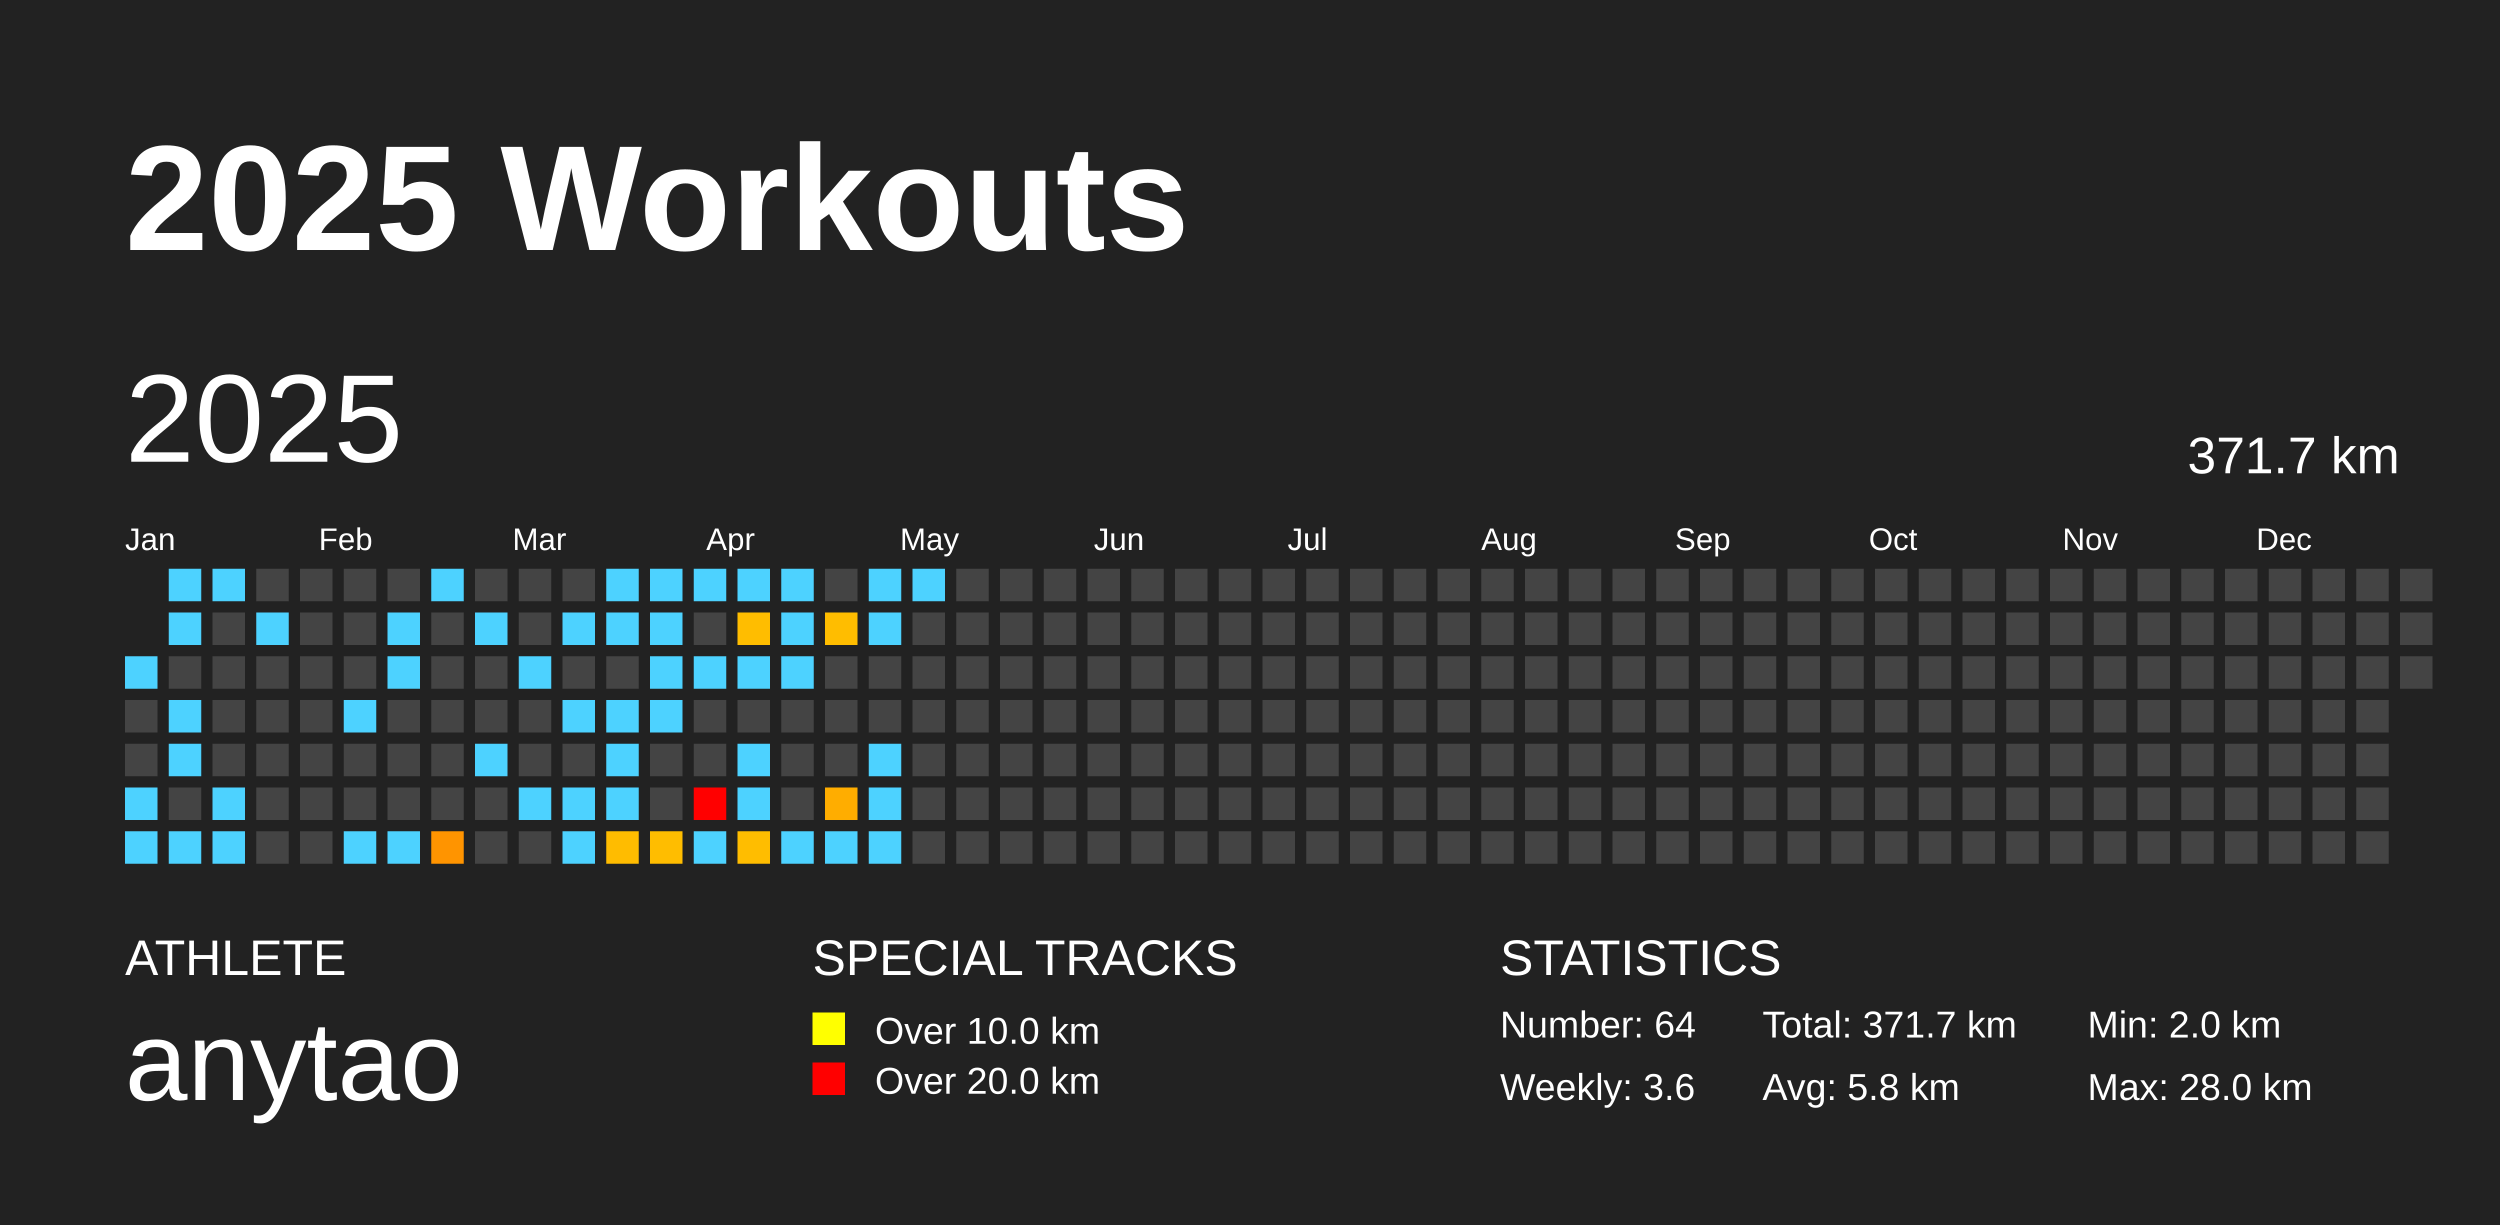
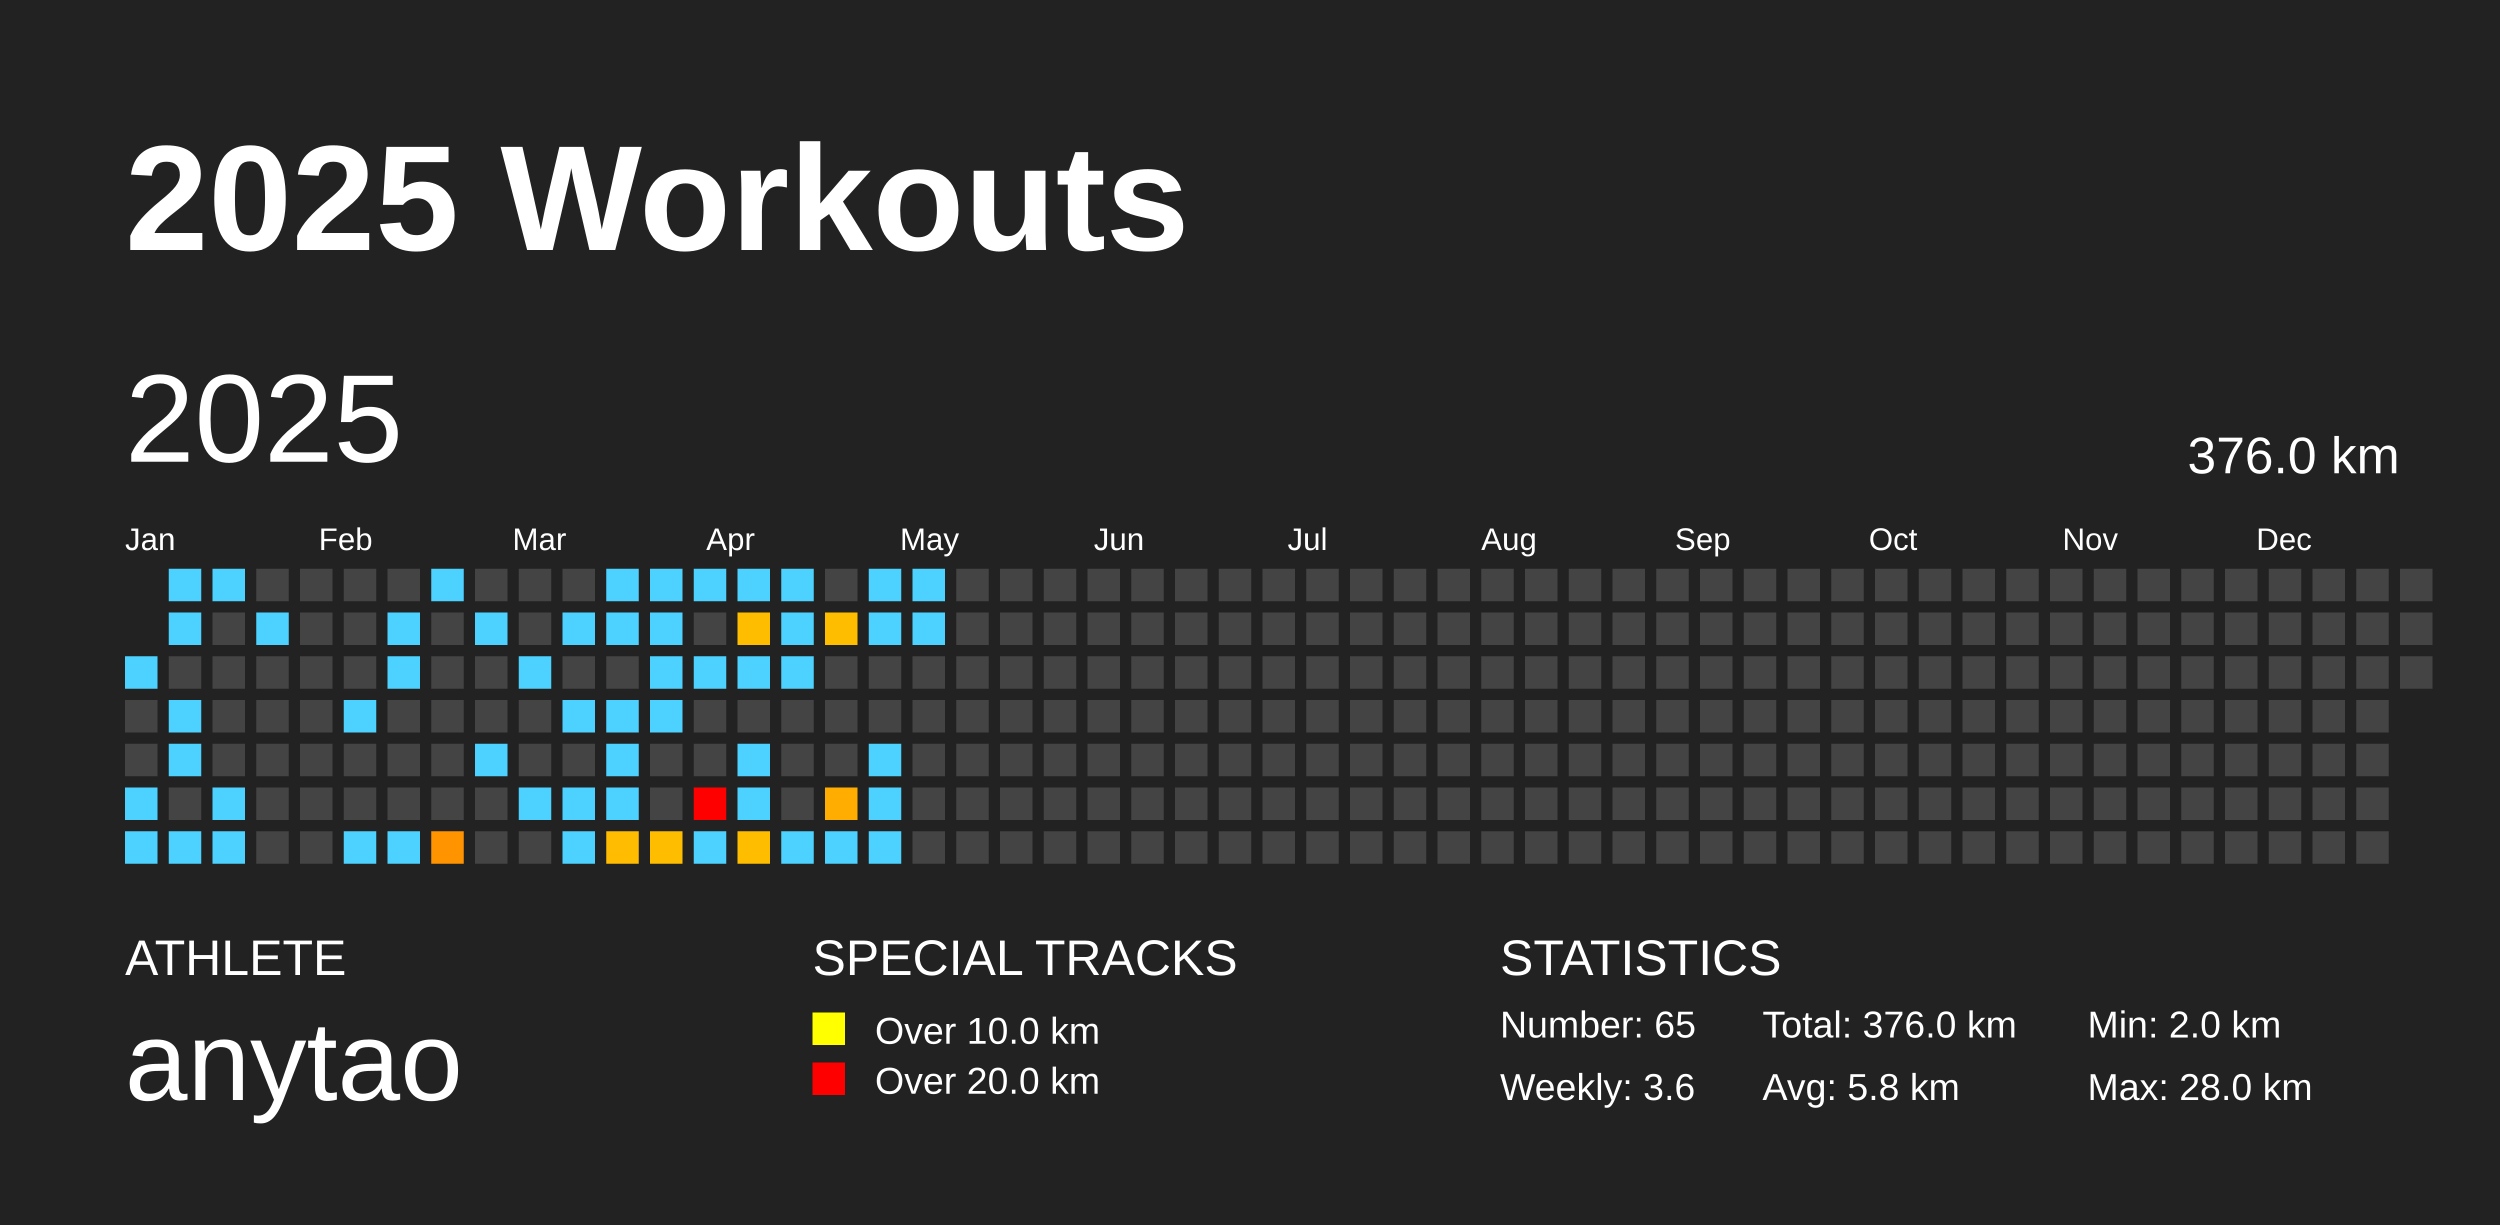
<svg xmlns="http://www.w3.org/2000/svg" baseProfile="full" height="98mm" version="1.1" viewBox="0,0,200,98" width="200mm">
  <defs />
  <rect fill="#222222" height="98" width="200" x="0" y="0" />
  <text fill="#FFFFFF" style="font-size:12px; font-family:Arial; font-weight:bold;" x="10" y="20">2025 Workouts</text>
  <text fill="#FFFFFF" style="font-size:4px; font-family:Arial" x="10" y="78">ATHLETE</text>
  <text fill="#FFFFFF" style="font-size:9px; font-family:Arial" x="10" y="88">anytao</text>
  <text fill="#FFFFFF" style="font-size:4px; font-family:Arial" x="65" y="78">SPECIAL TRACKS</text>
  <rect fill="yellow" height="2.6" width="2.6" x="65" y="81" />
  <text fill="#FFFFFF" style="font-size:3px; font-family:Arial" x="70" y="83.5">Over 10.0 km</text>
  <rect fill="red" height="2.6" width="2.6" x="65" y="85" />
  <text fill="#FFFFFF" style="font-size:3px; font-family:Arial" x="70" y="87.5">Over 20.0 km</text>
  <text fill="#FFFFFF" style="font-size:4px; font-family:Arial" x="120" y="78">STATISTICS</text>
-   <text fill="#FFFFFF" style="font-size:3px; font-family:Arial" x="120" y="83">Number: 64</text>
+   <text fill="#FFFFFF" style="font-size:3px; font-family:Arial" x="120" y="83">Number: 65</text>
  <text fill="#FFFFFF" style="font-size:3px; font-family:Arial" x="120" y="88">Weekly: 3.6</text>
-   <text fill="#FFFFFF" style="font-size:3px; font-family:Arial" x="141" y="83">Total: 371.7 km</text>
+   <text fill="#FFFFFF" style="font-size:3px; font-family:Arial" x="141" y="83">Total: 376.0 km</text>
  <text fill="#FFFFFF" style="font-size:3px; font-family:Arial" x="141" y="88">Avg: 5.8 km</text>
  <text fill="#FFFFFF" style="font-size:3px; font-family:Arial" x="167" y="83">Min: 2.0 km</text>
  <text fill="#FFFFFF" style="font-size:3px; font-family:Arial" x="167" y="88">Max: 28.0 km</text>
  <text dominant-baseline="hanging" fill="#FFFFFF" style="font-size:10.0px; font-family:Arial;" x="10" y="30">2025</text>
-   <text dominant-baseline="hanging" fill="#FFFFFF" style="font-size:4.125px; font-family:Arial;" x="175" y="35">371.7 km</text>
+   <text dominant-baseline="hanging" fill="#FFFFFF" style="font-size:4.125px; font-family:Arial;" x="175" y="35">376.0 km</text>
  <text fill="#FFFFFF" style="font-size:2.5px; font-family:Arial" x="10.0" y="44">Jan</text>
  <text fill="#FFFFFF" style="font-size:2.5px; font-family:Arial" x="25.5" y="44">Feb</text>
  <text fill="#FFFFFF" style="font-size:2.5px; font-family:Arial" x="41.0" y="44">Mar</text>
  <text fill="#FFFFFF" style="font-size:2.5px; font-family:Arial" x="56.5" y="44">Apr</text>
  <text fill="#FFFFFF" style="font-size:2.5px; font-family:Arial" x="72.0" y="44">May</text>
  <text fill="#FFFFFF" style="font-size:2.5px; font-family:Arial" x="87.5" y="44">Jun</text>
  <text fill="#FFFFFF" style="font-size:2.5px; font-family:Arial" x="103.0" y="44">Jul</text>
  <text fill="#FFFFFF" style="font-size:2.5px; font-family:Arial" x="118.5" y="44">Aug</text>
  <text fill="#FFFFFF" style="font-size:2.5px; font-family:Arial" x="134.0" y="44">Sep</text>
  <text fill="#FFFFFF" style="font-size:2.5px; font-family:Arial" x="149.5" y="44">Oct</text>
  <text fill="#FFFFFF" style="font-size:2.5px; font-family:Arial" x="165.0" y="44">Nov</text>
  <text fill="#FFFFFF" style="font-size:2.5px; font-family:Arial" x="180.5" y="44">Dec</text>
  <rect fill="#4dd2ff" height="2.6" width="2.6" x="10.0" y="52.5" />
  <rect fill="#444444" height="2.6" width="2.6" x="10.0" y="56.0" />
  <rect fill="#444444" height="2.6" width="2.6" x="10.0" y="59.5" />
  <rect fill="#4dd2ff" height="2.6" width="2.6" x="10.0" y="63.0" />
  <rect fill="#4dd2ff" height="2.6" width="2.6" x="10.0" y="66.5" />
  <rect fill="#4dd2ff" height="2.6" width="2.6" x="13.5" y="45.5" />
  <rect fill="#4dd2ff" height="2.6" width="2.6" x="13.5" y="49.0" />
  <rect fill="#444444" height="2.6" width="2.6" x="13.5" y="52.5" />
  <rect fill="#4dd2ff" height="2.6" width="2.6" x="13.5" y="56.0" />
  <rect fill="#4dd2ff" height="2.6" width="2.6" x="13.5" y="59.5" />
  <rect fill="#444444" height="2.6" width="2.6" x="13.5" y="63.0" />
  <rect fill="#4dd2ff" height="2.6" width="2.6" x="13.5" y="66.5" />
  <rect fill="#4dd2ff" height="2.6" width="2.6" x="17.0" y="45.5" />
  <rect fill="#444444" height="2.6" width="2.6" x="17.0" y="49.0" />
  <rect fill="#444444" height="2.6" width="2.6" x="17.0" y="52.5" />
  <rect fill="#444444" height="2.6" width="2.6" x="17.0" y="56.0" />
  <rect fill="#444444" height="2.6" width="2.6" x="17.0" y="59.5" />
  <rect fill="#4dd2ff" height="2.6" width="2.6" x="17.0" y="63.0" />
  <rect fill="#4dd2ff" height="2.6" width="2.6" x="17.0" y="66.5" />
  <rect fill="#444444" height="2.6" width="2.6" x="20.5" y="45.5" />
  <rect fill="#4dd2ff" height="2.6" width="2.6" x="20.5" y="49.0" />
  <rect fill="#444444" height="2.6" width="2.6" x="20.5" y="52.5" />
  <rect fill="#444444" height="2.6" width="2.6" x="20.5" y="56.0" />
  <rect fill="#444444" height="2.6" width="2.6" x="20.5" y="59.5" />
  <rect fill="#444444" height="2.6" width="2.6" x="20.5" y="63.0" />
  <rect fill="#444444" height="2.6" width="2.6" x="20.5" y="66.5" />
  <rect fill="#444444" height="2.6" width="2.6" x="24.0" y="45.5" />
  <rect fill="#444444" height="2.6" width="2.6" x="24.0" y="49.0" />
  <rect fill="#444444" height="2.6" width="2.6" x="24.0" y="52.5" />
  <rect fill="#444444" height="2.6" width="2.6" x="24.0" y="56.0" />
  <rect fill="#444444" height="2.6" width="2.6" x="24.0" y="59.5" />
  <rect fill="#444444" height="2.6" width="2.6" x="24.0" y="63.0" />
  <rect fill="#444444" height="2.6" width="2.6" x="24.0" y="66.5" />
  <rect fill="#444444" height="2.6" width="2.6" x="27.5" y="45.5" />
  <rect fill="#444444" height="2.6" width="2.6" x="27.5" y="49.0" />
  <rect fill="#444444" height="2.6" width="2.6" x="27.5" y="52.5" />
  <rect fill="#4dd2ff" height="2.6" width="2.6" x="27.5" y="56.0" />
  <rect fill="#444444" height="2.6" width="2.6" x="27.5" y="59.5" />
  <rect fill="#444444" height="2.6" width="2.6" x="27.5" y="63.0" />
  <rect fill="#4dd2ff" height="2.6" width="2.6" x="27.5" y="66.5" />
  <rect fill="#444444" height="2.6" width="2.6" x="31.0" y="45.5" />
  <rect fill="#4dd2ff" height="2.6" width="2.6" x="31.0" y="49.0" />
  <rect fill="#4dd2ff" height="2.6" width="2.6" x="31.0" y="52.5" />
  <rect fill="#444444" height="2.6" width="2.6" x="31.0" y="56.0" />
  <rect fill="#444444" height="2.6" width="2.6" x="31.0" y="59.5" />
  <rect fill="#444444" height="2.6" width="2.6" x="31.0" y="63.0" />
  <rect fill="#4dd2ff" height="2.6" width="2.6" x="31.0" y="66.5" />
  <rect fill="#4dd2ff" height="2.6" width="2.6" x="34.5" y="45.5" />
  <rect fill="#444444" height="2.6" width="2.6" x="34.5" y="49.0" />
  <rect fill="#444444" height="2.6" width="2.6" x="34.5" y="52.5" />
  <rect fill="#444444" height="2.6" width="2.6" x="34.5" y="56.0" />
  <rect fill="#444444" height="2.6" width="2.6" x="34.5" y="59.5" />
  <rect fill="#444444" height="2.6" width="2.6" x="34.5" y="63.0" />
  <rect fill="#ff9400" height="2.6" width="2.6" x="34.5" y="66.5" />
  <rect fill="#444444" height="2.6" width="2.6" x="38.0" y="45.5" />
  <rect fill="#4dd2ff" height="2.6" width="2.6" x="38.0" y="49.0" />
  <rect fill="#444444" height="2.6" width="2.6" x="38.0" y="52.5" />
  <rect fill="#444444" height="2.6" width="2.6" x="38.0" y="56.0" />
  <rect fill="#4dd2ff" height="2.6" width="2.6" x="38.0" y="59.5" />
  <rect fill="#444444" height="2.6" width="2.6" x="38.0" y="63.0" />
  <rect fill="#444444" height="2.6" width="2.6" x="38.0" y="66.5" />
  <rect fill="#444444" height="2.6" width="2.6" x="41.5" y="45.5" />
  <rect fill="#444444" height="2.6" width="2.6" x="41.5" y="49.0" />
  <rect fill="#4dd2ff" height="2.6" width="2.6" x="41.5" y="52.5" />
  <rect fill="#444444" height="2.6" width="2.6" x="41.5" y="56.0" />
  <rect fill="#444444" height="2.6" width="2.6" x="41.5" y="59.5" />
  <rect fill="#4dd2ff" height="2.6" width="2.6" x="41.5" y="63.0" />
  <rect fill="#444444" height="2.6" width="2.6" x="41.5" y="66.5" />
  <rect fill="#444444" height="2.6" width="2.6" x="45.0" y="45.5" />
  <rect fill="#4dd2ff" height="2.6" width="2.6" x="45.0" y="49.0" />
  <rect fill="#444444" height="2.6" width="2.6" x="45.0" y="52.5" />
  <rect fill="#4dd2ff" height="2.6" width="2.6" x="45.0" y="56.0" />
  <rect fill="#444444" height="2.6" width="2.6" x="45.0" y="59.5" />
  <rect fill="#4dd2ff" height="2.6" width="2.6" x="45.0" y="63.0" />
  <rect fill="#4dd2ff" height="2.6" width="2.6" x="45.0" y="66.5" />
  <rect fill="#4dd2ff" height="2.6" width="2.6" x="48.5" y="45.5" />
  <rect fill="#4dd2ff" height="2.6" width="2.6" x="48.5" y="49.0" />
  <rect fill="#444444" height="2.6" width="2.6" x="48.5" y="52.5" />
  <rect fill="#4dd2ff" height="2.6" width="2.6" x="48.5" y="56.0" />
  <rect fill="#4dd2ff" height="2.6" width="2.6" x="48.5" y="59.5" />
  <rect fill="#4dd2ff" height="2.6" width="2.6" x="48.5" y="63.0" />
  <rect fill="#ffbc00" height="2.6" width="2.6" x="48.5" y="66.5" />
  <rect fill="#4dd2ff" height="2.6" width="2.6" x="52.0" y="45.5" />
  <rect fill="#4dd2ff" height="2.6" width="2.6" x="52.0" y="49.0" />
  <rect fill="#4dd2ff" height="2.6" width="2.6" x="52.0" y="52.5" />
  <rect fill="#4dd2ff" height="2.6" width="2.6" x="52.0" y="56.0" />
  <rect fill="#444444" height="2.6" width="2.6" x="52.0" y="59.5" />
  <rect fill="#444444" height="2.6" width="2.6" x="52.0" y="63.0" />
  <rect fill="#ffbd00" height="2.6" width="2.6" x="52.0" y="66.5" />
  <rect fill="#4dd2ff" height="2.6" width="2.6" x="55.5" y="45.5" />
  <rect fill="#444444" height="2.6" width="2.6" x="55.5" y="49.0" />
  <rect fill="#4dd2ff" height="2.6" width="2.6" x="55.5" y="52.5" />
  <rect fill="#444444" height="2.6" width="2.6" x="55.5" y="56.0" />
  <rect fill="#444444" height="2.6" width="2.6" x="55.5" y="59.5" />
  <rect fill="red" height="2.6" width="2.6" x="55.5" y="63.0" />
  <rect fill="#4dd2ff" height="2.6" width="2.6" x="55.5" y="66.5" />
  <rect fill="#4dd2ff" height="2.6" width="2.6" x="59.0" y="45.5" />
  <rect fill="#ffbd00" height="2.6" width="2.6" x="59.0" y="49.0" />
  <rect fill="#4dd2ff" height="2.6" width="2.6" x="59.0" y="52.5" />
  <rect fill="#444444" height="2.6" width="2.6" x="59.0" y="56.0" />
  <rect fill="#4dd2ff" height="2.6" width="2.6" x="59.0" y="59.5" />
  <rect fill="#4dd2ff" height="2.6" width="2.6" x="59.0" y="63.0" />
  <rect fill="#ffbd00" height="2.6" width="2.6" x="59.0" y="66.5" />
  <rect fill="#4dd2ff" height="2.6" width="2.6" x="62.5" y="45.5" />
  <rect fill="#4dd2ff" height="2.6" width="2.6" x="62.5" y="49.0" />
  <rect fill="#4dd2ff" height="2.6" width="2.6" x="62.5" y="52.5" />
  <rect fill="#444444" height="2.6" width="2.6" x="62.5" y="56.0" />
  <rect fill="#444444" height="2.6" width="2.6" x="62.5" y="59.5" />
  <rect fill="#444444" height="2.6" width="2.6" x="62.5" y="63.0" />
  <rect fill="#4dd2ff" height="2.6" width="2.6" x="62.5" y="66.5" />
  <rect fill="#444444" height="2.6" width="2.6" x="66.0" y="45.5" />
  <rect fill="#ffbd00" height="2.6" width="2.6" x="66.0" y="49.0" />
  <rect fill="#444444" height="2.6" width="2.6" x="66.0" y="52.5" />
  <rect fill="#444444" height="2.6" width="2.6" x="66.0" y="56.0" />
  <rect fill="#444444" height="2.6" width="2.6" x="66.0" y="59.5" />
  <rect fill="#ffad00" height="2.6" width="2.6" x="66.0" y="63.0" />
  <rect fill="#4dd2ff" height="2.6" width="2.6" x="66.0" y="66.5" />
  <rect fill="#4dd2ff" height="2.6" width="2.6" x="69.5" y="45.5" />
  <rect fill="#4dd2ff" height="2.6" width="2.6" x="69.5" y="49.0" />
  <rect fill="#444444" height="2.6" width="2.6" x="69.5" y="52.5" />
  <rect fill="#444444" height="2.6" width="2.6" x="69.5" y="56.0" />
  <rect fill="#4dd2ff" height="2.6" width="2.6" x="69.5" y="59.5" />
  <rect fill="#4dd2ff" height="2.6" width="2.6" x="69.5" y="63.0" />
  <rect fill="#4dd2ff" height="2.6" width="2.6" x="69.5" y="66.5" />
  <rect fill="#4dd2ff" height="2.6" width="2.6" x="73.0" y="45.5" />
-   <rect fill="#444444" height="2.6" width="2.6" x="73.0" y="49.0" />
+   <rect fill="#4dd2ff" height="2.6" width="2.6" x="73.0" y="49.0" />
  <rect fill="#444444" height="2.6" width="2.6" x="73.0" y="52.5" />
  <rect fill="#444444" height="2.6" width="2.6" x="73.0" y="56.0" />
  <rect fill="#444444" height="2.6" width="2.6" x="73.0" y="59.5" />
  <rect fill="#444444" height="2.6" width="2.6" x="73.0" y="63.0" />
  <rect fill="#444444" height="2.6" width="2.6" x="73.0" y="66.5" />
  <rect fill="#444444" height="2.6" width="2.6" x="76.5" y="45.5" />
  <rect fill="#444444" height="2.6" width="2.6" x="76.5" y="49.0" />
  <rect fill="#444444" height="2.6" width="2.6" x="76.5" y="52.5" />
  <rect fill="#444444" height="2.6" width="2.6" x="76.5" y="56.0" />
  <rect fill="#444444" height="2.6" width="2.6" x="76.5" y="59.5" />
  <rect fill="#444444" height="2.6" width="2.6" x="76.5" y="63.0" />
  <rect fill="#444444" height="2.6" width="2.6" x="76.5" y="66.5" />
  <rect fill="#444444" height="2.6" width="2.6" x="80.0" y="45.5" />
  <rect fill="#444444" height="2.6" width="2.6" x="80.0" y="49.0" />
  <rect fill="#444444" height="2.6" width="2.6" x="80.0" y="52.5" />
  <rect fill="#444444" height="2.6" width="2.6" x="80.0" y="56.0" />
  <rect fill="#444444" height="2.6" width="2.6" x="80.0" y="59.5" />
  <rect fill="#444444" height="2.6" width="2.6" x="80.0" y="63.0" />
  <rect fill="#444444" height="2.6" width="2.6" x="80.0" y="66.5" />
  <rect fill="#444444" height="2.6" width="2.6" x="83.5" y="45.5" />
  <rect fill="#444444" height="2.6" width="2.6" x="83.5" y="49.0" />
  <rect fill="#444444" height="2.6" width="2.6" x="83.5" y="52.5" />
  <rect fill="#444444" height="2.6" width="2.6" x="83.5" y="56.0" />
  <rect fill="#444444" height="2.6" width="2.6" x="83.5" y="59.5" />
  <rect fill="#444444" height="2.6" width="2.6" x="83.5" y="63.0" />
  <rect fill="#444444" height="2.6" width="2.6" x="83.5" y="66.5" />
  <rect fill="#444444" height="2.6" width="2.6" x="87.0" y="45.5" />
  <rect fill="#444444" height="2.6" width="2.6" x="87.0" y="49.0" />
  <rect fill="#444444" height="2.6" width="2.6" x="87.0" y="52.5" />
  <rect fill="#444444" height="2.6" width="2.6" x="87.0" y="56.0" />
  <rect fill="#444444" height="2.6" width="2.6" x="87.0" y="59.5" />
  <rect fill="#444444" height="2.6" width="2.6" x="87.0" y="63.0" />
  <rect fill="#444444" height="2.6" width="2.6" x="87.0" y="66.5" />
  <rect fill="#444444" height="2.6" width="2.6" x="90.5" y="45.5" />
  <rect fill="#444444" height="2.6" width="2.6" x="90.5" y="49.0" />
  <rect fill="#444444" height="2.6" width="2.6" x="90.5" y="52.5" />
  <rect fill="#444444" height="2.6" width="2.6" x="90.5" y="56.0" />
  <rect fill="#444444" height="2.6" width="2.6" x="90.5" y="59.5" />
  <rect fill="#444444" height="2.6" width="2.6" x="90.5" y="63.0" />
  <rect fill="#444444" height="2.6" width="2.6" x="90.5" y="66.5" />
  <rect fill="#444444" height="2.6" width="2.6" x="94.0" y="45.5" />
  <rect fill="#444444" height="2.6" width="2.6" x="94.0" y="49.0" />
  <rect fill="#444444" height="2.6" width="2.6" x="94.0" y="52.5" />
  <rect fill="#444444" height="2.6" width="2.6" x="94.0" y="56.0" />
  <rect fill="#444444" height="2.6" width="2.6" x="94.0" y="59.5" />
  <rect fill="#444444" height="2.6" width="2.6" x="94.0" y="63.0" />
  <rect fill="#444444" height="2.6" width="2.6" x="94.0" y="66.5" />
  <rect fill="#444444" height="2.6" width="2.6" x="97.5" y="45.5" />
  <rect fill="#444444" height="2.6" width="2.6" x="97.5" y="49.0" />
  <rect fill="#444444" height="2.6" width="2.6" x="97.5" y="52.5" />
  <rect fill="#444444" height="2.6" width="2.6" x="97.5" y="56.0" />
  <rect fill="#444444" height="2.6" width="2.6" x="97.5" y="59.5" />
  <rect fill="#444444" height="2.6" width="2.6" x="97.5" y="63.0" />
  <rect fill="#444444" height="2.6" width="2.6" x="97.5" y="66.5" />
  <rect fill="#444444" height="2.6" width="2.6" x="101.0" y="45.5" />
  <rect fill="#444444" height="2.6" width="2.6" x="101.0" y="49.0" />
  <rect fill="#444444" height="2.6" width="2.6" x="101.0" y="52.5" />
  <rect fill="#444444" height="2.6" width="2.6" x="101.0" y="56.0" />
  <rect fill="#444444" height="2.6" width="2.6" x="101.0" y="59.5" />
  <rect fill="#444444" height="2.6" width="2.6" x="101.0" y="63.0" />
  <rect fill="#444444" height="2.6" width="2.6" x="101.0" y="66.5" />
  <rect fill="#444444" height="2.6" width="2.6" x="104.5" y="45.5" />
  <rect fill="#444444" height="2.6" width="2.6" x="104.5" y="49.0" />
  <rect fill="#444444" height="2.6" width="2.6" x="104.5" y="52.5" />
  <rect fill="#444444" height="2.6" width="2.6" x="104.5" y="56.0" />
  <rect fill="#444444" height="2.6" width="2.6" x="104.5" y="59.5" />
  <rect fill="#444444" height="2.6" width="2.6" x="104.5" y="63.0" />
  <rect fill="#444444" height="2.6" width="2.6" x="104.5" y="66.5" />
  <rect fill="#444444" height="2.6" width="2.6" x="108.0" y="45.5" />
  <rect fill="#444444" height="2.6" width="2.6" x="108.0" y="49.0" />
  <rect fill="#444444" height="2.6" width="2.6" x="108.0" y="52.5" />
  <rect fill="#444444" height="2.6" width="2.6" x="108.0" y="56.0" />
  <rect fill="#444444" height="2.6" width="2.6" x="108.0" y="59.5" />
  <rect fill="#444444" height="2.6" width="2.6" x="108.0" y="63.0" />
  <rect fill="#444444" height="2.6" width="2.6" x="108.0" y="66.5" />
  <rect fill="#444444" height="2.6" width="2.6" x="111.5" y="45.5" />
  <rect fill="#444444" height="2.6" width="2.6" x="111.5" y="49.0" />
  <rect fill="#444444" height="2.6" width="2.6" x="111.5" y="52.5" />
  <rect fill="#444444" height="2.6" width="2.6" x="111.5" y="56.0" />
  <rect fill="#444444" height="2.6" width="2.6" x="111.5" y="59.5" />
  <rect fill="#444444" height="2.6" width="2.6" x="111.5" y="63.0" />
  <rect fill="#444444" height="2.6" width="2.6" x="111.5" y="66.5" />
  <rect fill="#444444" height="2.6" width="2.6" x="115.0" y="45.5" />
  <rect fill="#444444" height="2.6" width="2.6" x="115.0" y="49.0" />
  <rect fill="#444444" height="2.6" width="2.6" x="115.0" y="52.5" />
  <rect fill="#444444" height="2.6" width="2.6" x="115.0" y="56.0" />
  <rect fill="#444444" height="2.6" width="2.6" x="115.0" y="59.5" />
  <rect fill="#444444" height="2.6" width="2.6" x="115.0" y="63.0" />
  <rect fill="#444444" height="2.6" width="2.6" x="115.0" y="66.5" />
  <rect fill="#444444" height="2.6" width="2.6" x="118.5" y="45.5" />
  <rect fill="#444444" height="2.6" width="2.6" x="118.5" y="49.0" />
  <rect fill="#444444" height="2.6" width="2.6" x="118.5" y="52.5" />
  <rect fill="#444444" height="2.6" width="2.6" x="118.5" y="56.0" />
  <rect fill="#444444" height="2.6" width="2.6" x="118.5" y="59.5" />
  <rect fill="#444444" height="2.6" width="2.6" x="118.5" y="63.0" />
  <rect fill="#444444" height="2.6" width="2.6" x="118.5" y="66.5" />
  <rect fill="#444444" height="2.6" width="2.6" x="122.0" y="45.5" />
  <rect fill="#444444" height="2.6" width="2.6" x="122.0" y="49.0" />
  <rect fill="#444444" height="2.6" width="2.6" x="122.0" y="52.5" />
  <rect fill="#444444" height="2.6" width="2.6" x="122.0" y="56.0" />
  <rect fill="#444444" height="2.6" width="2.6" x="122.0" y="59.5" />
  <rect fill="#444444" height="2.6" width="2.6" x="122.0" y="63.0" />
  <rect fill="#444444" height="2.6" width="2.6" x="122.0" y="66.5" />
  <rect fill="#444444" height="2.6" width="2.6" x="125.5" y="45.5" />
  <rect fill="#444444" height="2.6" width="2.6" x="125.5" y="49.0" />
  <rect fill="#444444" height="2.6" width="2.6" x="125.5" y="52.5" />
  <rect fill="#444444" height="2.6" width="2.6" x="125.5" y="56.0" />
  <rect fill="#444444" height="2.6" width="2.6" x="125.5" y="59.5" />
  <rect fill="#444444" height="2.6" width="2.6" x="125.5" y="63.0" />
  <rect fill="#444444" height="2.6" width="2.6" x="125.5" y="66.5" />
  <rect fill="#444444" height="2.6" width="2.6" x="129.0" y="45.5" />
  <rect fill="#444444" height="2.6" width="2.6" x="129.0" y="49.0" />
  <rect fill="#444444" height="2.6" width="2.6" x="129.0" y="52.5" />
  <rect fill="#444444" height="2.6" width="2.6" x="129.0" y="56.0" />
  <rect fill="#444444" height="2.6" width="2.6" x="129.0" y="59.5" />
  <rect fill="#444444" height="2.6" width="2.6" x="129.0" y="63.0" />
  <rect fill="#444444" height="2.6" width="2.6" x="129.0" y="66.5" />
  <rect fill="#444444" height="2.6" width="2.6" x="132.5" y="45.5" />
  <rect fill="#444444" height="2.6" width="2.6" x="132.5" y="49.0" />
  <rect fill="#444444" height="2.6" width="2.6" x="132.5" y="52.5" />
  <rect fill="#444444" height="2.6" width="2.6" x="132.5" y="56.0" />
  <rect fill="#444444" height="2.6" width="2.6" x="132.5" y="59.5" />
  <rect fill="#444444" height="2.6" width="2.6" x="132.5" y="63.0" />
  <rect fill="#444444" height="2.6" width="2.6" x="132.5" y="66.5" />
  <rect fill="#444444" height="2.6" width="2.6" x="136.0" y="45.5" />
  <rect fill="#444444" height="2.6" width="2.6" x="136.0" y="49.0" />
  <rect fill="#444444" height="2.6" width="2.6" x="136.0" y="52.5" />
  <rect fill="#444444" height="2.6" width="2.6" x="136.0" y="56.0" />
  <rect fill="#444444" height="2.6" width="2.6" x="136.0" y="59.5" />
  <rect fill="#444444" height="2.6" width="2.6" x="136.0" y="63.0" />
  <rect fill="#444444" height="2.6" width="2.6" x="136.0" y="66.5" />
  <rect fill="#444444" height="2.6" width="2.6" x="139.5" y="45.5" />
  <rect fill="#444444" height="2.6" width="2.6" x="139.5" y="49.0" />
  <rect fill="#444444" height="2.6" width="2.6" x="139.5" y="52.5" />
  <rect fill="#444444" height="2.6" width="2.6" x="139.5" y="56.0" />
  <rect fill="#444444" height="2.6" width="2.6" x="139.5" y="59.5" />
  <rect fill="#444444" height="2.6" width="2.6" x="139.5" y="63.0" />
  <rect fill="#444444" height="2.6" width="2.6" x="139.5" y="66.5" />
  <rect fill="#444444" height="2.6" width="2.6" x="143.0" y="45.5" />
  <rect fill="#444444" height="2.6" width="2.6" x="143.0" y="49.0" />
  <rect fill="#444444" height="2.6" width="2.6" x="143.0" y="52.5" />
  <rect fill="#444444" height="2.6" width="2.6" x="143.0" y="56.0" />
  <rect fill="#444444" height="2.6" width="2.6" x="143.0" y="59.5" />
  <rect fill="#444444" height="2.6" width="2.6" x="143.0" y="63.0" />
  <rect fill="#444444" height="2.6" width="2.6" x="143.0" y="66.5" />
  <rect fill="#444444" height="2.6" width="2.6" x="146.5" y="45.5" />
  <rect fill="#444444" height="2.6" width="2.6" x="146.5" y="49.0" />
  <rect fill="#444444" height="2.6" width="2.6" x="146.5" y="52.5" />
  <rect fill="#444444" height="2.6" width="2.6" x="146.5" y="56.0" />
  <rect fill="#444444" height="2.6" width="2.6" x="146.5" y="59.5" />
  <rect fill="#444444" height="2.6" width="2.6" x="146.5" y="63.0" />
  <rect fill="#444444" height="2.6" width="2.6" x="146.5" y="66.5" />
  <rect fill="#444444" height="2.6" width="2.6" x="150.0" y="45.5" />
  <rect fill="#444444" height="2.6" width="2.6" x="150.0" y="49.0" />
  <rect fill="#444444" height="2.6" width="2.6" x="150.0" y="52.5" />
  <rect fill="#444444" height="2.6" width="2.6" x="150.0" y="56.0" />
  <rect fill="#444444" height="2.6" width="2.6" x="150.0" y="59.5" />
  <rect fill="#444444" height="2.6" width="2.6" x="150.0" y="63.0" />
  <rect fill="#444444" height="2.6" width="2.6" x="150.0" y="66.5" />
  <rect fill="#444444" height="2.6" width="2.6" x="153.5" y="45.5" />
  <rect fill="#444444" height="2.6" width="2.6" x="153.5" y="49.0" />
  <rect fill="#444444" height="2.6" width="2.6" x="153.5" y="52.5" />
  <rect fill="#444444" height="2.6" width="2.6" x="153.5" y="56.0" />
  <rect fill="#444444" height="2.6" width="2.6" x="153.5" y="59.5" />
  <rect fill="#444444" height="2.6" width="2.6" x="153.5" y="63.0" />
  <rect fill="#444444" height="2.6" width="2.6" x="153.5" y="66.5" />
  <rect fill="#444444" height="2.6" width="2.6" x="157.0" y="45.5" />
  <rect fill="#444444" height="2.6" width="2.6" x="157.0" y="49.0" />
  <rect fill="#444444" height="2.6" width="2.6" x="157.0" y="52.5" />
  <rect fill="#444444" height="2.6" width="2.6" x="157.0" y="56.0" />
  <rect fill="#444444" height="2.6" width="2.6" x="157.0" y="59.5" />
  <rect fill="#444444" height="2.6" width="2.6" x="157.0" y="63.0" />
  <rect fill="#444444" height="2.6" width="2.6" x="157.0" y="66.5" />
  <rect fill="#444444" height="2.6" width="2.6" x="160.5" y="45.5" />
  <rect fill="#444444" height="2.6" width="2.6" x="160.5" y="49.0" />
  <rect fill="#444444" height="2.6" width="2.6" x="160.5" y="52.5" />
  <rect fill="#444444" height="2.6" width="2.6" x="160.5" y="56.0" />
  <rect fill="#444444" height="2.6" width="2.6" x="160.5" y="59.5" />
  <rect fill="#444444" height="2.6" width="2.6" x="160.5" y="63.0" />
  <rect fill="#444444" height="2.6" width="2.6" x="160.5" y="66.5" />
  <rect fill="#444444" height="2.6" width="2.6" x="164.0" y="45.5" />
  <rect fill="#444444" height="2.6" width="2.6" x="164.0" y="49.0" />
  <rect fill="#444444" height="2.6" width="2.6" x="164.0" y="52.5" />
  <rect fill="#444444" height="2.6" width="2.6" x="164.0" y="56.0" />
  <rect fill="#444444" height="2.6" width="2.6" x="164.0" y="59.5" />
  <rect fill="#444444" height="2.6" width="2.6" x="164.0" y="63.0" />
  <rect fill="#444444" height="2.6" width="2.6" x="164.0" y="66.5" />
  <rect fill="#444444" height="2.6" width="2.6" x="167.5" y="45.5" />
  <rect fill="#444444" height="2.6" width="2.6" x="167.5" y="49.0" />
  <rect fill="#444444" height="2.6" width="2.6" x="167.5" y="52.5" />
  <rect fill="#444444" height="2.6" width="2.6" x="167.5" y="56.0" />
  <rect fill="#444444" height="2.6" width="2.6" x="167.5" y="59.5" />
  <rect fill="#444444" height="2.6" width="2.6" x="167.5" y="63.0" />
  <rect fill="#444444" height="2.6" width="2.6" x="167.5" y="66.5" />
  <rect fill="#444444" height="2.6" width="2.6" x="171.0" y="45.5" />
  <rect fill="#444444" height="2.6" width="2.6" x="171.0" y="49.0" />
  <rect fill="#444444" height="2.6" width="2.6" x="171.0" y="52.5" />
  <rect fill="#444444" height="2.6" width="2.6" x="171.0" y="56.0" />
  <rect fill="#444444" height="2.6" width="2.6" x="171.0" y="59.5" />
  <rect fill="#444444" height="2.6" width="2.6" x="171.0" y="63.0" />
  <rect fill="#444444" height="2.6" width="2.6" x="171.0" y="66.5" />
  <rect fill="#444444" height="2.6" width="2.6" x="174.5" y="45.5" />
  <rect fill="#444444" height="2.6" width="2.6" x="174.5" y="49.0" />
  <rect fill="#444444" height="2.6" width="2.6" x="174.5" y="52.5" />
  <rect fill="#444444" height="2.6" width="2.6" x="174.5" y="56.0" />
  <rect fill="#444444" height="2.6" width="2.6" x="174.5" y="59.5" />
  <rect fill="#444444" height="2.6" width="2.6" x="174.5" y="63.0" />
  <rect fill="#444444" height="2.6" width="2.6" x="174.5" y="66.5" />
  <rect fill="#444444" height="2.6" width="2.6" x="178.0" y="45.5" />
  <rect fill="#444444" height="2.6" width="2.6" x="178.0" y="49.0" />
  <rect fill="#444444" height="2.6" width="2.6" x="178.0" y="52.5" />
  <rect fill="#444444" height="2.6" width="2.6" x="178.0" y="56.0" />
  <rect fill="#444444" height="2.6" width="2.6" x="178.0" y="59.5" />
  <rect fill="#444444" height="2.6" width="2.6" x="178.0" y="63.0" />
  <rect fill="#444444" height="2.6" width="2.6" x="178.0" y="66.5" />
  <rect fill="#444444" height="2.6" width="2.6" x="181.5" y="45.5" />
  <rect fill="#444444" height="2.6" width="2.6" x="181.5" y="49.0" />
  <rect fill="#444444" height="2.6" width="2.6" x="181.5" y="52.5" />
  <rect fill="#444444" height="2.6" width="2.6" x="181.5" y="56.0" />
  <rect fill="#444444" height="2.6" width="2.6" x="181.5" y="59.5" />
  <rect fill="#444444" height="2.6" width="2.6" x="181.5" y="63.0" />
  <rect fill="#444444" height="2.6" width="2.6" x="181.5" y="66.5" />
  <rect fill="#444444" height="2.6" width="2.6" x="185.0" y="45.5" />
  <rect fill="#444444" height="2.6" width="2.6" x="185.0" y="49.0" />
  <rect fill="#444444" height="2.6" width="2.6" x="185.0" y="52.5" />
  <rect fill="#444444" height="2.6" width="2.6" x="185.0" y="56.0" />
  <rect fill="#444444" height="2.6" width="2.6" x="185.0" y="59.5" />
  <rect fill="#444444" height="2.6" width="2.6" x="185.0" y="63.0" />
  <rect fill="#444444" height="2.6" width="2.6" x="185.0" y="66.5" />
  <rect fill="#444444" height="2.6" width="2.6" x="188.5" y="45.5" />
  <rect fill="#444444" height="2.6" width="2.6" x="188.5" y="49.0" />
  <rect fill="#444444" height="2.6" width="2.6" x="188.5" y="52.5" />
  <rect fill="#444444" height="2.6" width="2.6" x="188.5" y="56.0" />
  <rect fill="#444444" height="2.6" width="2.6" x="188.5" y="59.5" />
  <rect fill="#444444" height="2.6" width="2.6" x="188.5" y="63.0" />
  <rect fill="#444444" height="2.6" width="2.6" x="188.5" y="66.5" />
  <rect fill="#444444" height="2.6" width="2.6" x="192.0" y="45.5" />
  <rect fill="#444444" height="2.6" width="2.6" x="192.0" y="49.0" />
  <rect fill="#444444" height="2.6" width="2.6" x="192.0" y="52.5" />
</svg>
